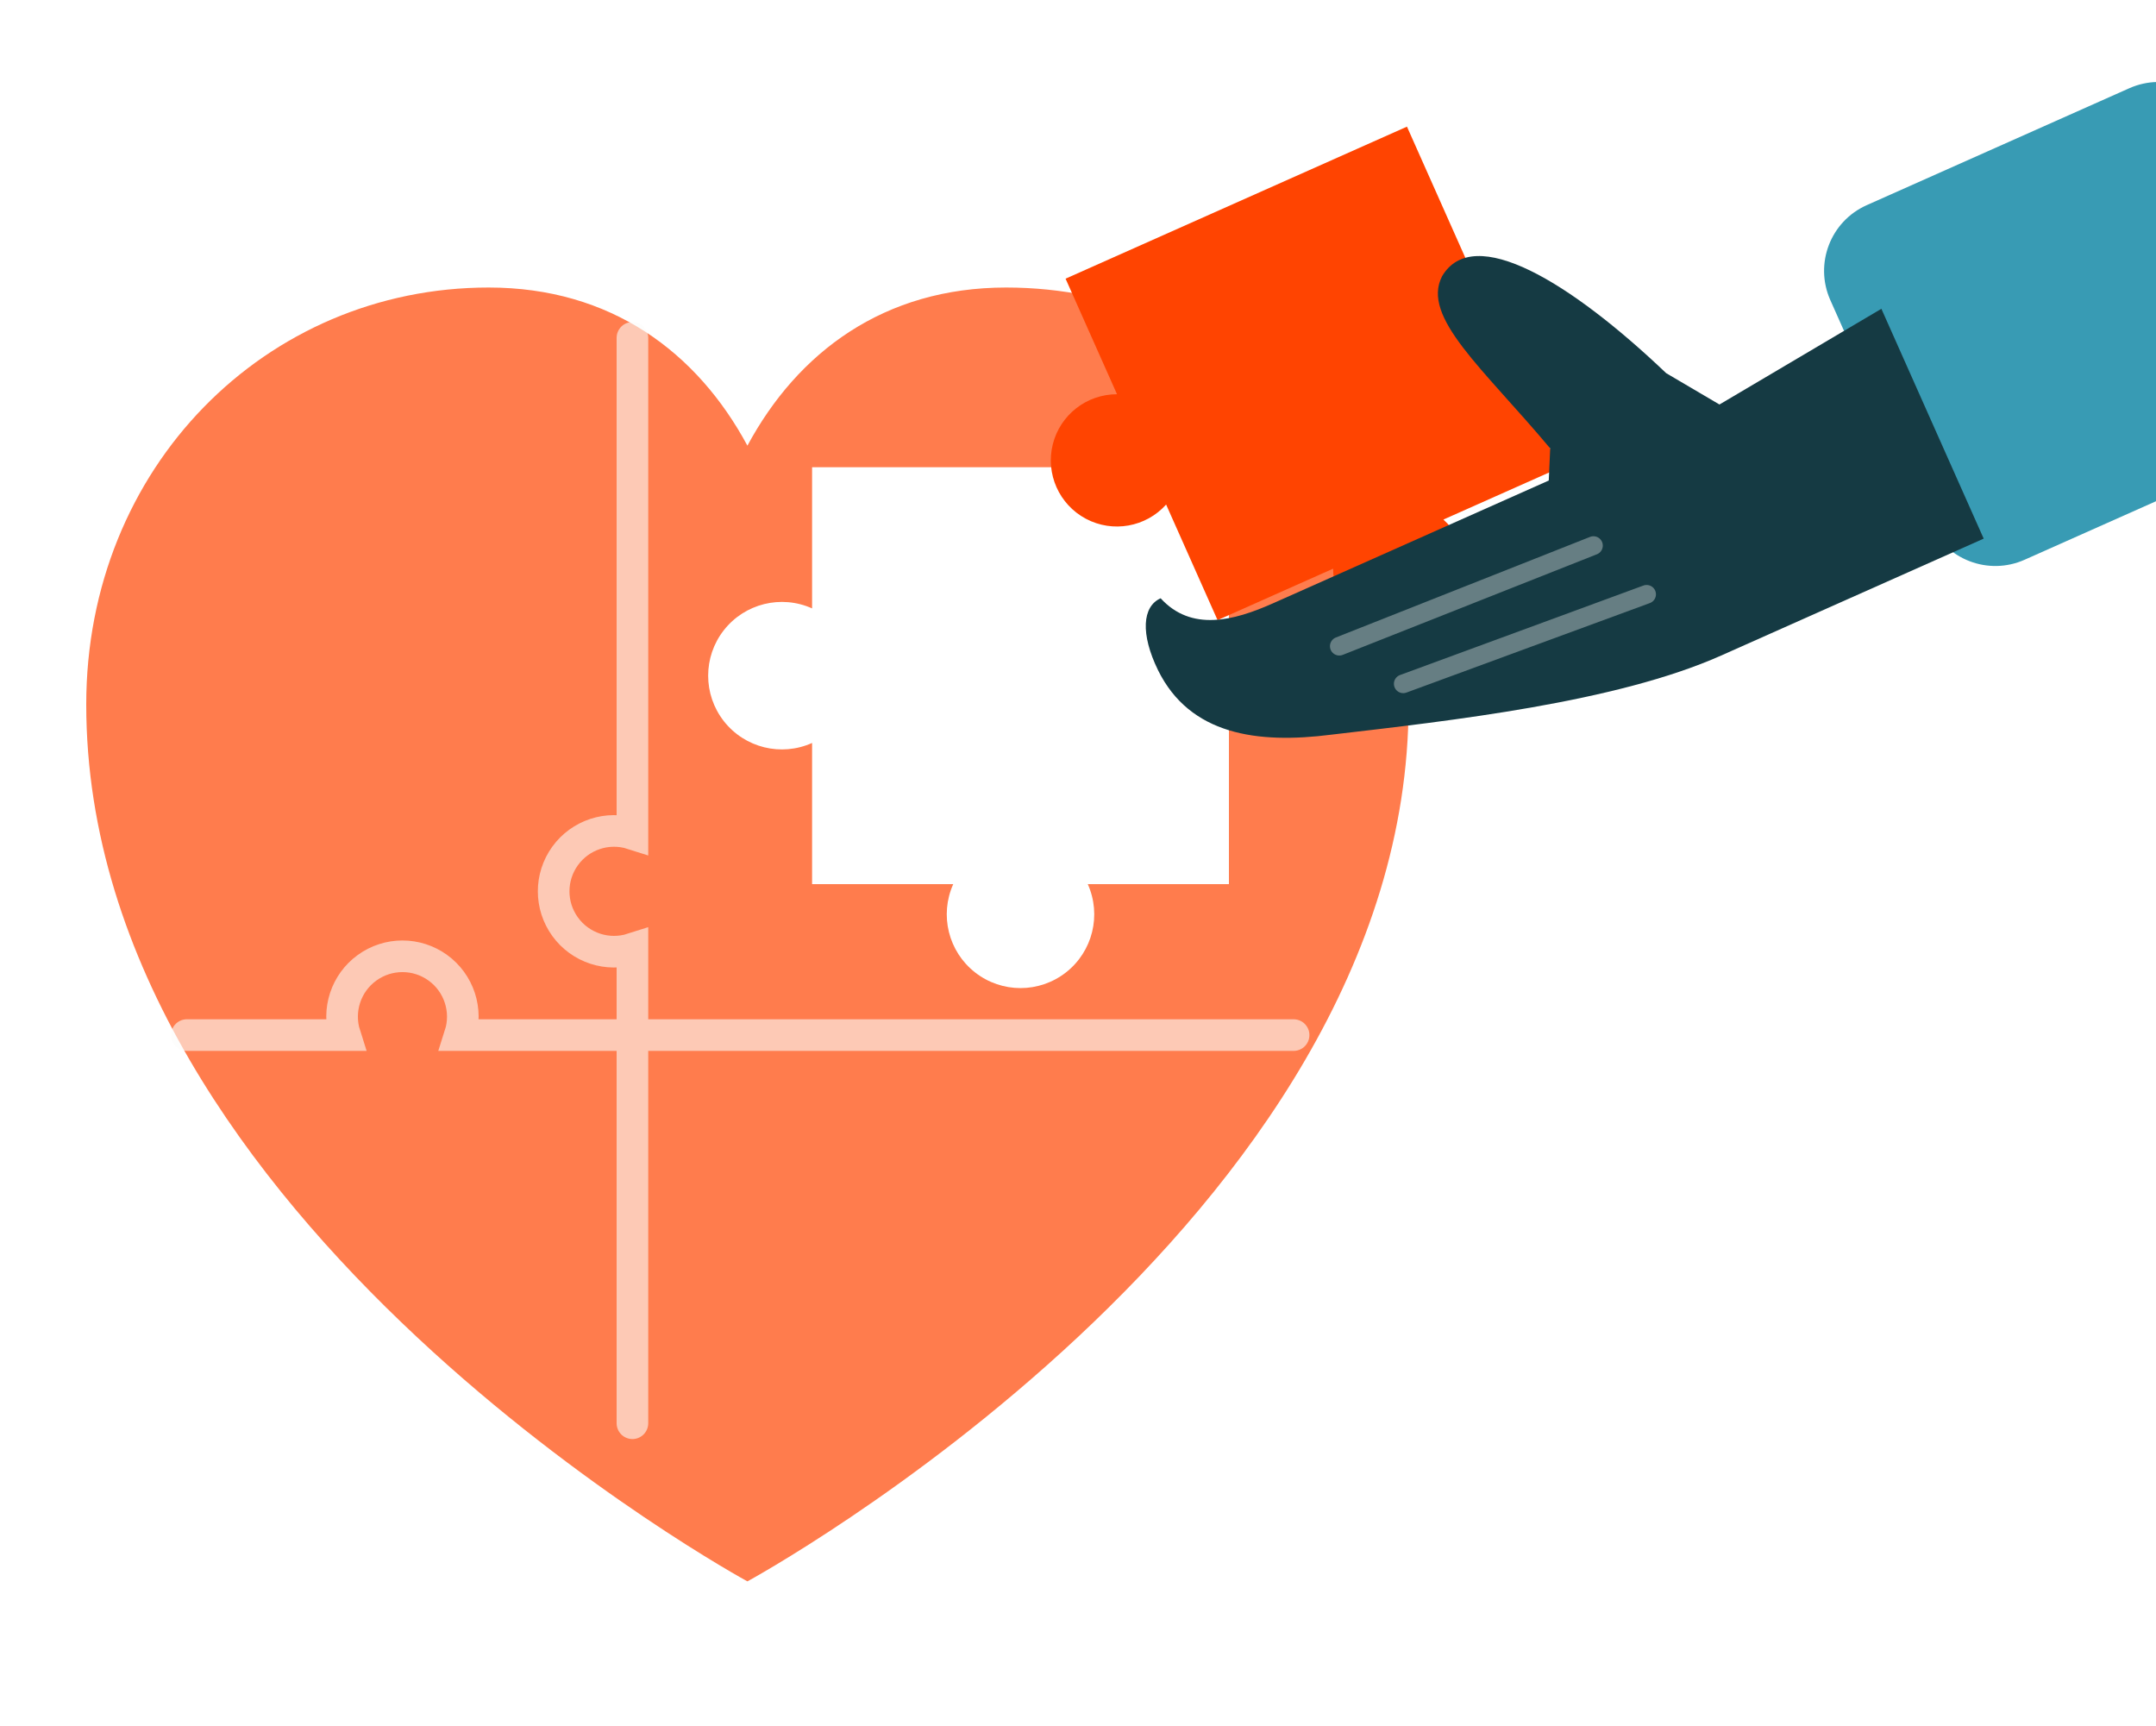
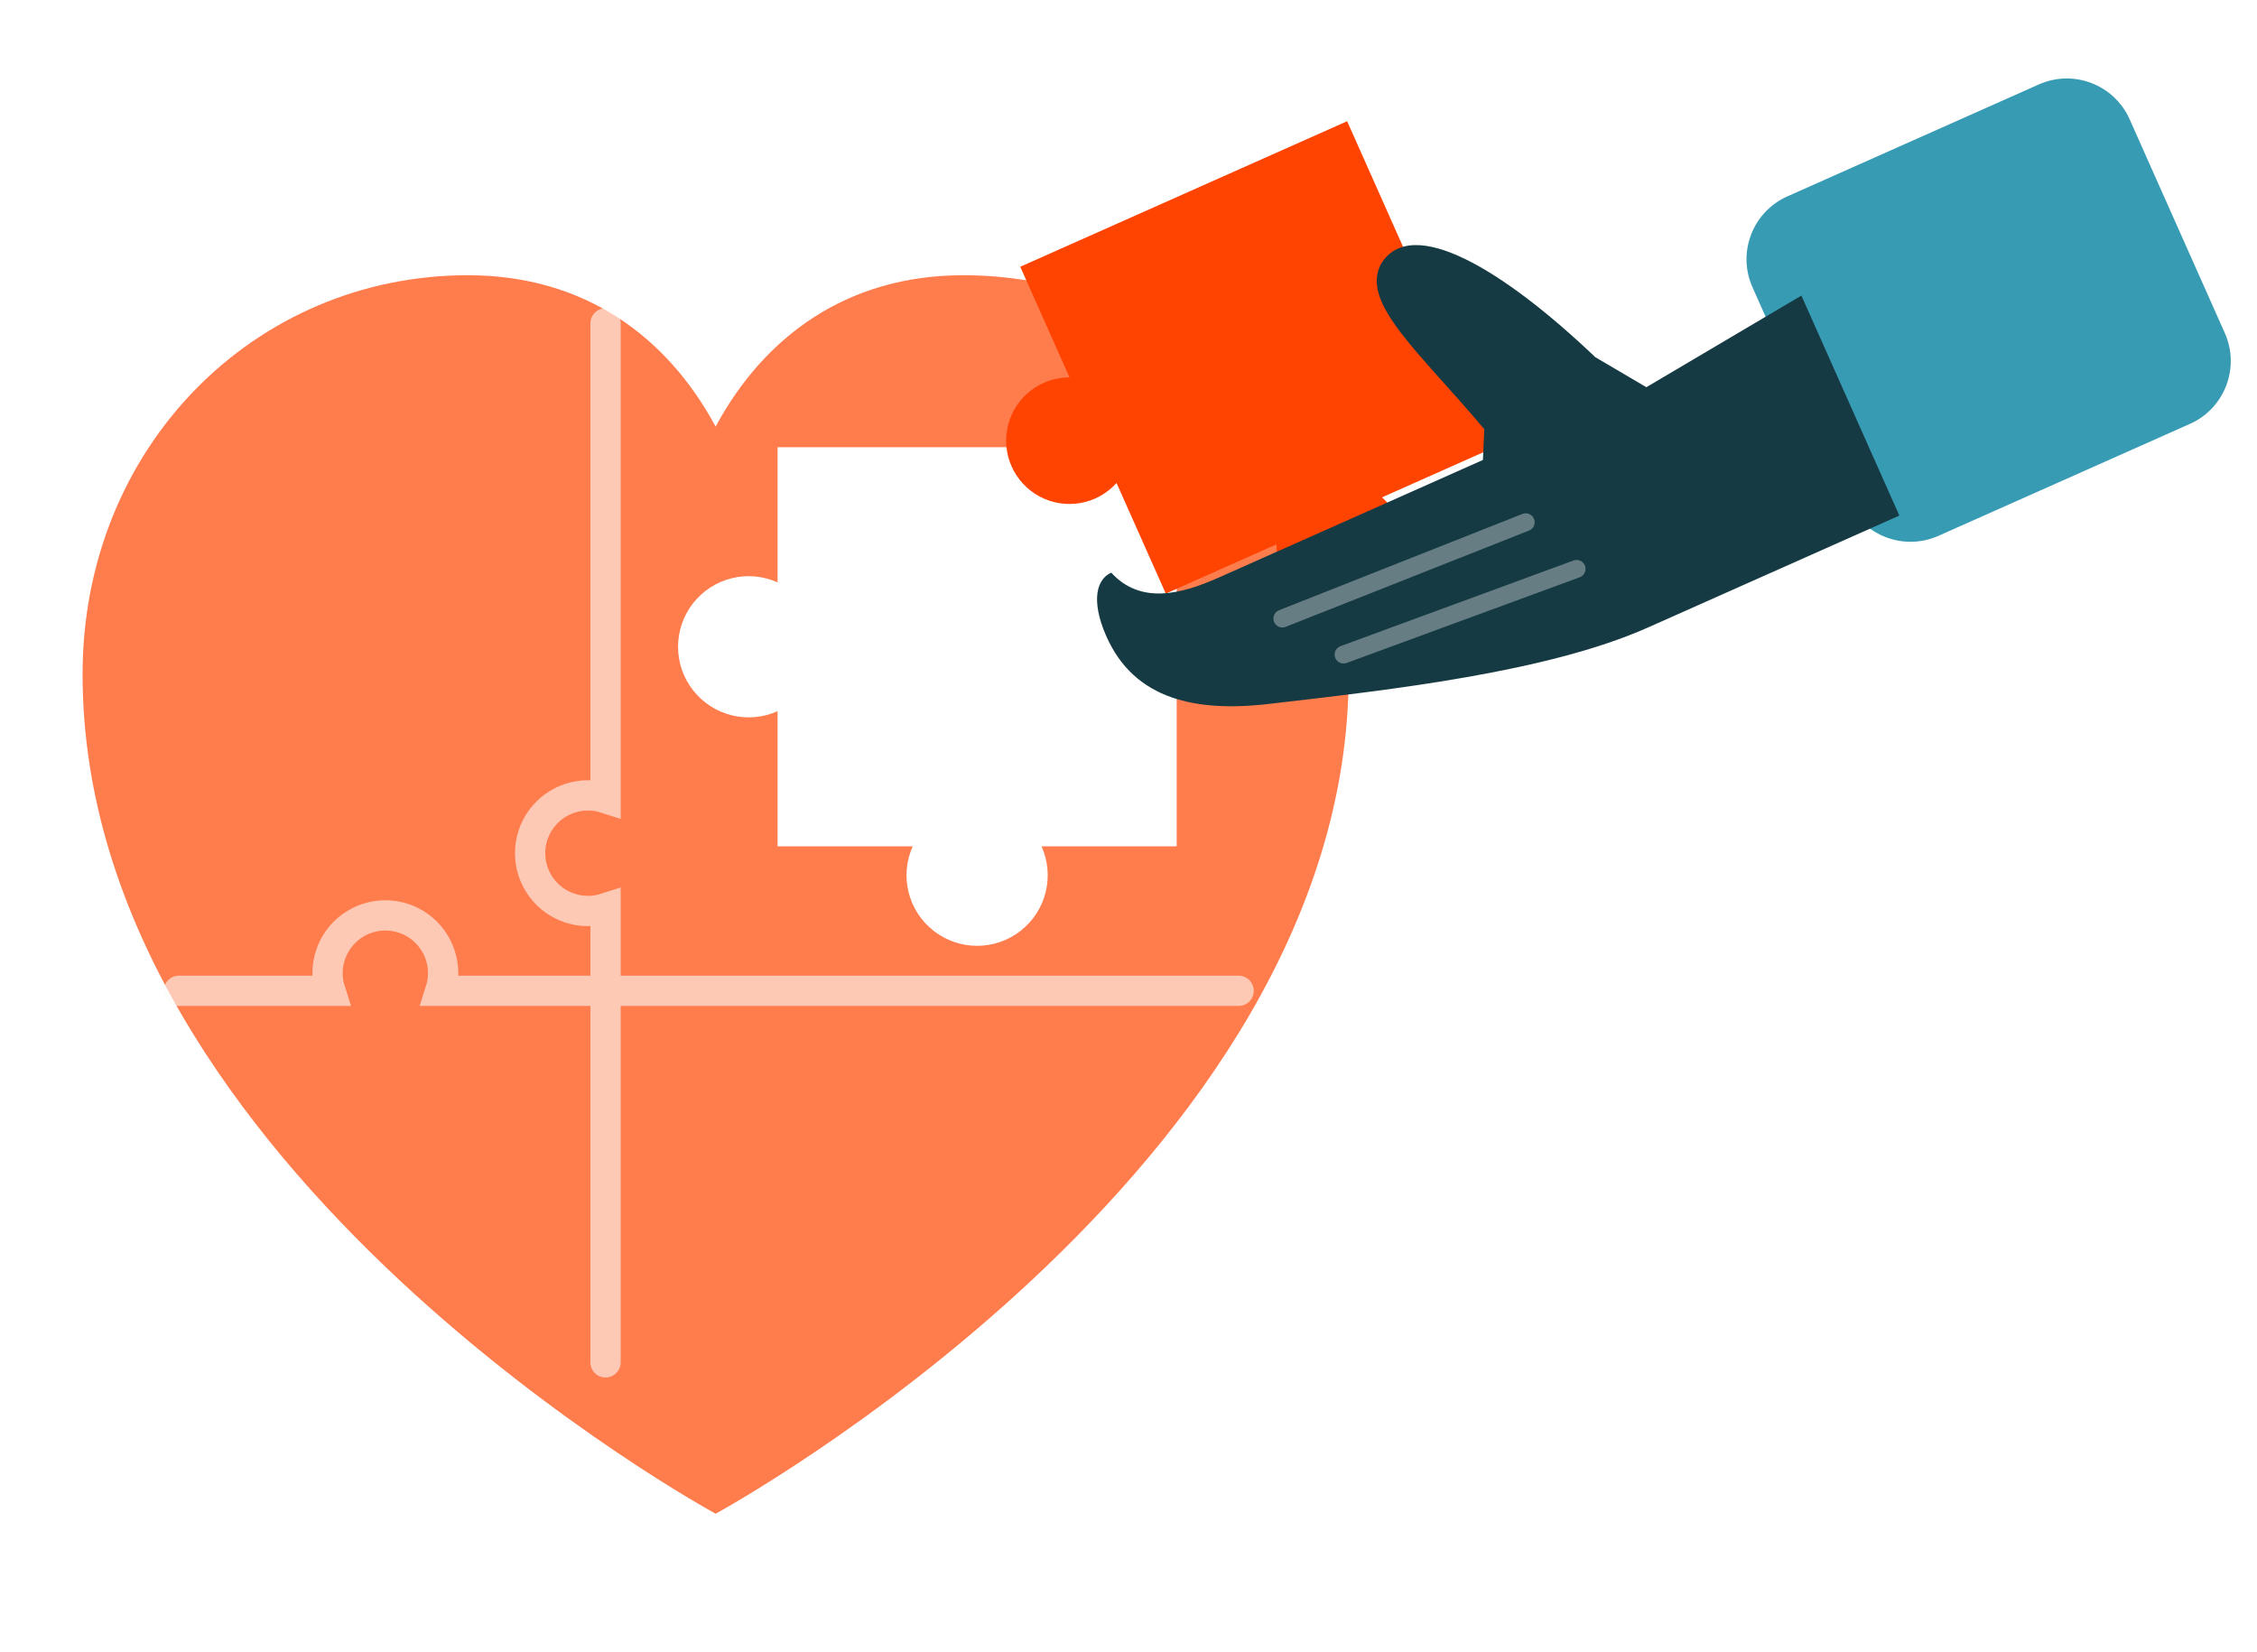
- <svg xmlns="http://www.w3.org/2000/svg" viewBox="0 0 150 120">
+ <svg xmlns="http://www.w3.org/2000/svg" viewBox="0 0 164 120">
  <path fill="#ff7c4d" fill-rule="evenodd" d="M52 110 C52 110 6 85 6 49 C6 32.5 18.5 20 34 20 C42.5 20 48.5 24.5 52 31 C55.5 24.5 61.5 20 70 20 C85.5 20 98 32.5 98 49 C98 85 52 110 52 110 Z M56.5 32.5 H85.5 V61.5 H75.68 A5.13 5.13 0 1 1 66.32 61.5 H56.5 V51.68 A5.13 5.13 0 1 1 56.5 42.32 Z" />
  <path d="M44 23.5 V58 A4.2 4.2 0 1 0 44 66 V99 M13 72 H24 A4.2 4.2 0 1 1 32 72 H90" fill="none" stroke="#fcfbfa" stroke-opacity=".6" stroke-width="2.2" stroke-linecap="round" />
  <g transform="translate(84 44) rotate(-24)">
    <path d="M0 0 H26 V26 H17.2 A4.6 4.6 0 1 1 8.8 26 H0 V17.2 A4.6 4.6 0 1 1 0 8.8 Z" transform="translate(1 -26.5)" fill="#ff4401" />
    <rect x="49" y="-8.5" width="30" height="27" rx="5" fill="#389bb4" />
    <path d="M-2 -3.5 C-1 -0.5 2 0 5 0 L26 0 L27 -2 C25 -9 22.5 -14 25 -16 C28.5 -18.5 33 -12 36.5 -3.5 L39 0 L52 -1.5 L52 16 L32 16 C24 16 13 12.5 5 10 C0 8.5 -4 6 -4.2 1 C-4.3 -1.8 -3.4 -3.5 -2 -3.5 Z" fill="#153a43" />
    <path d="M8 4.6 L27 5.4 M11 8.8 L29 10" stroke="#fcfbfa" stroke-opacity=".35" stroke-width="1.3" stroke-linecap="round" fill="none" />
  </g>
</svg>
